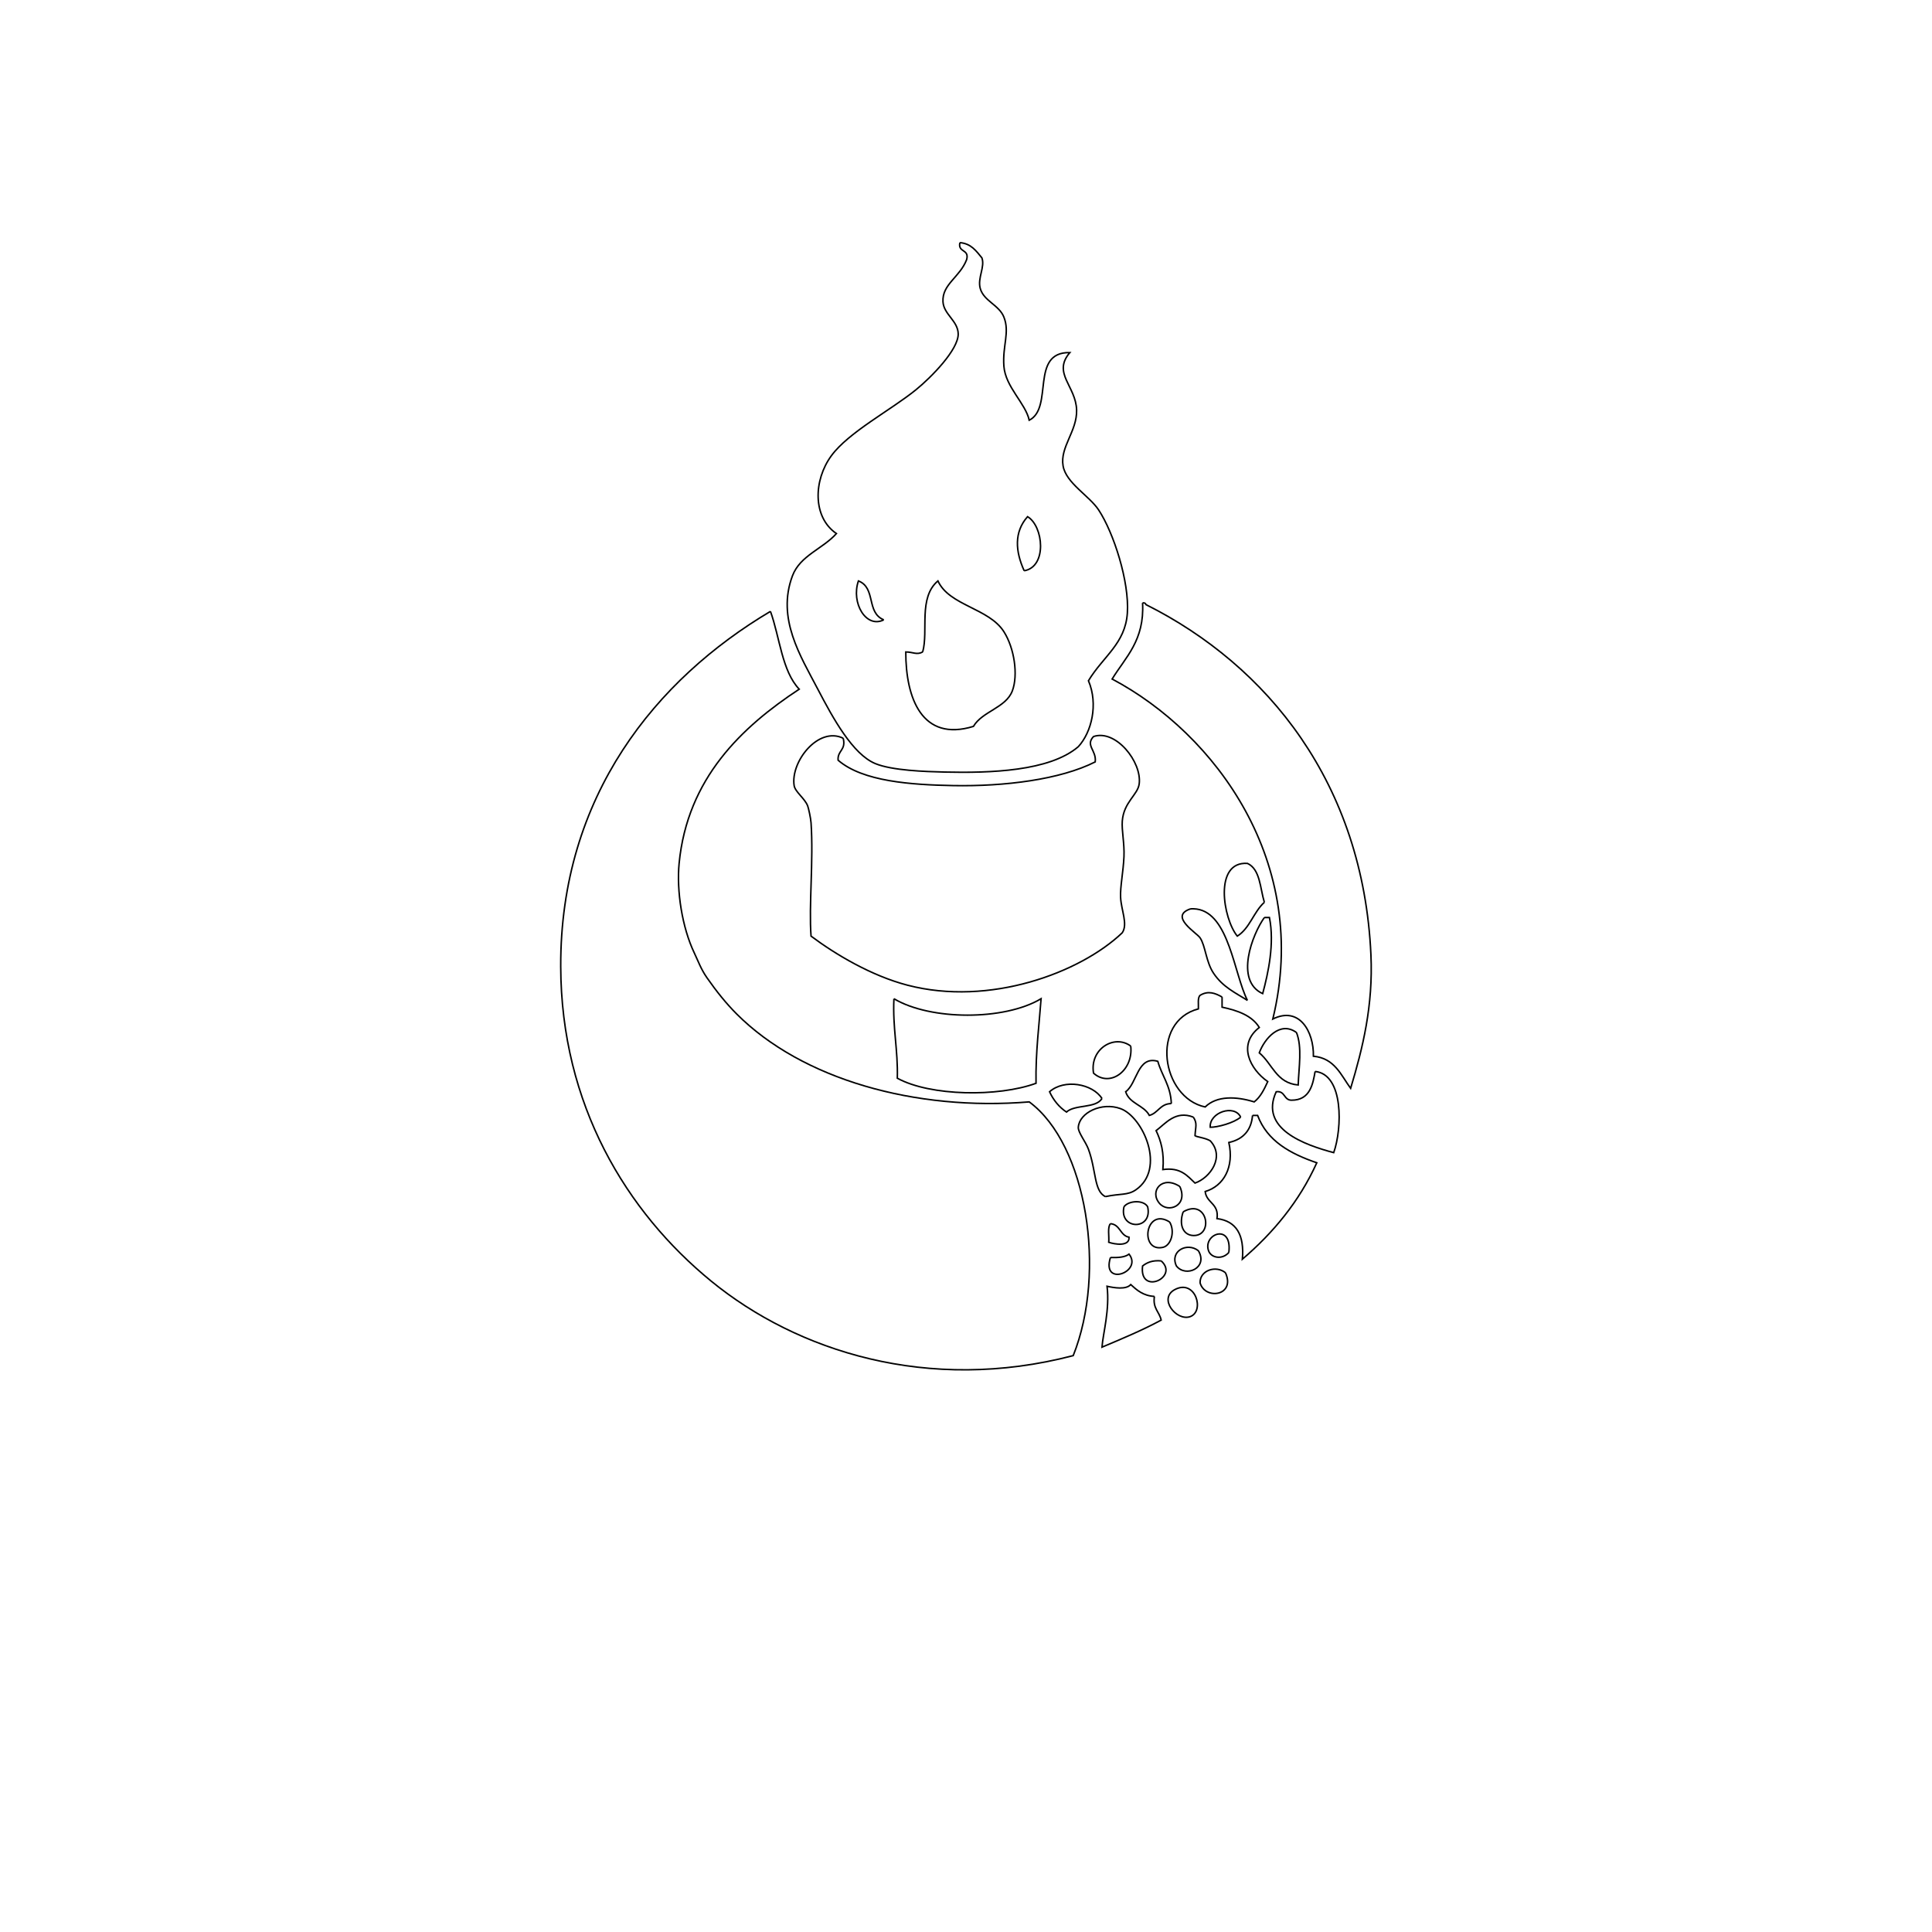
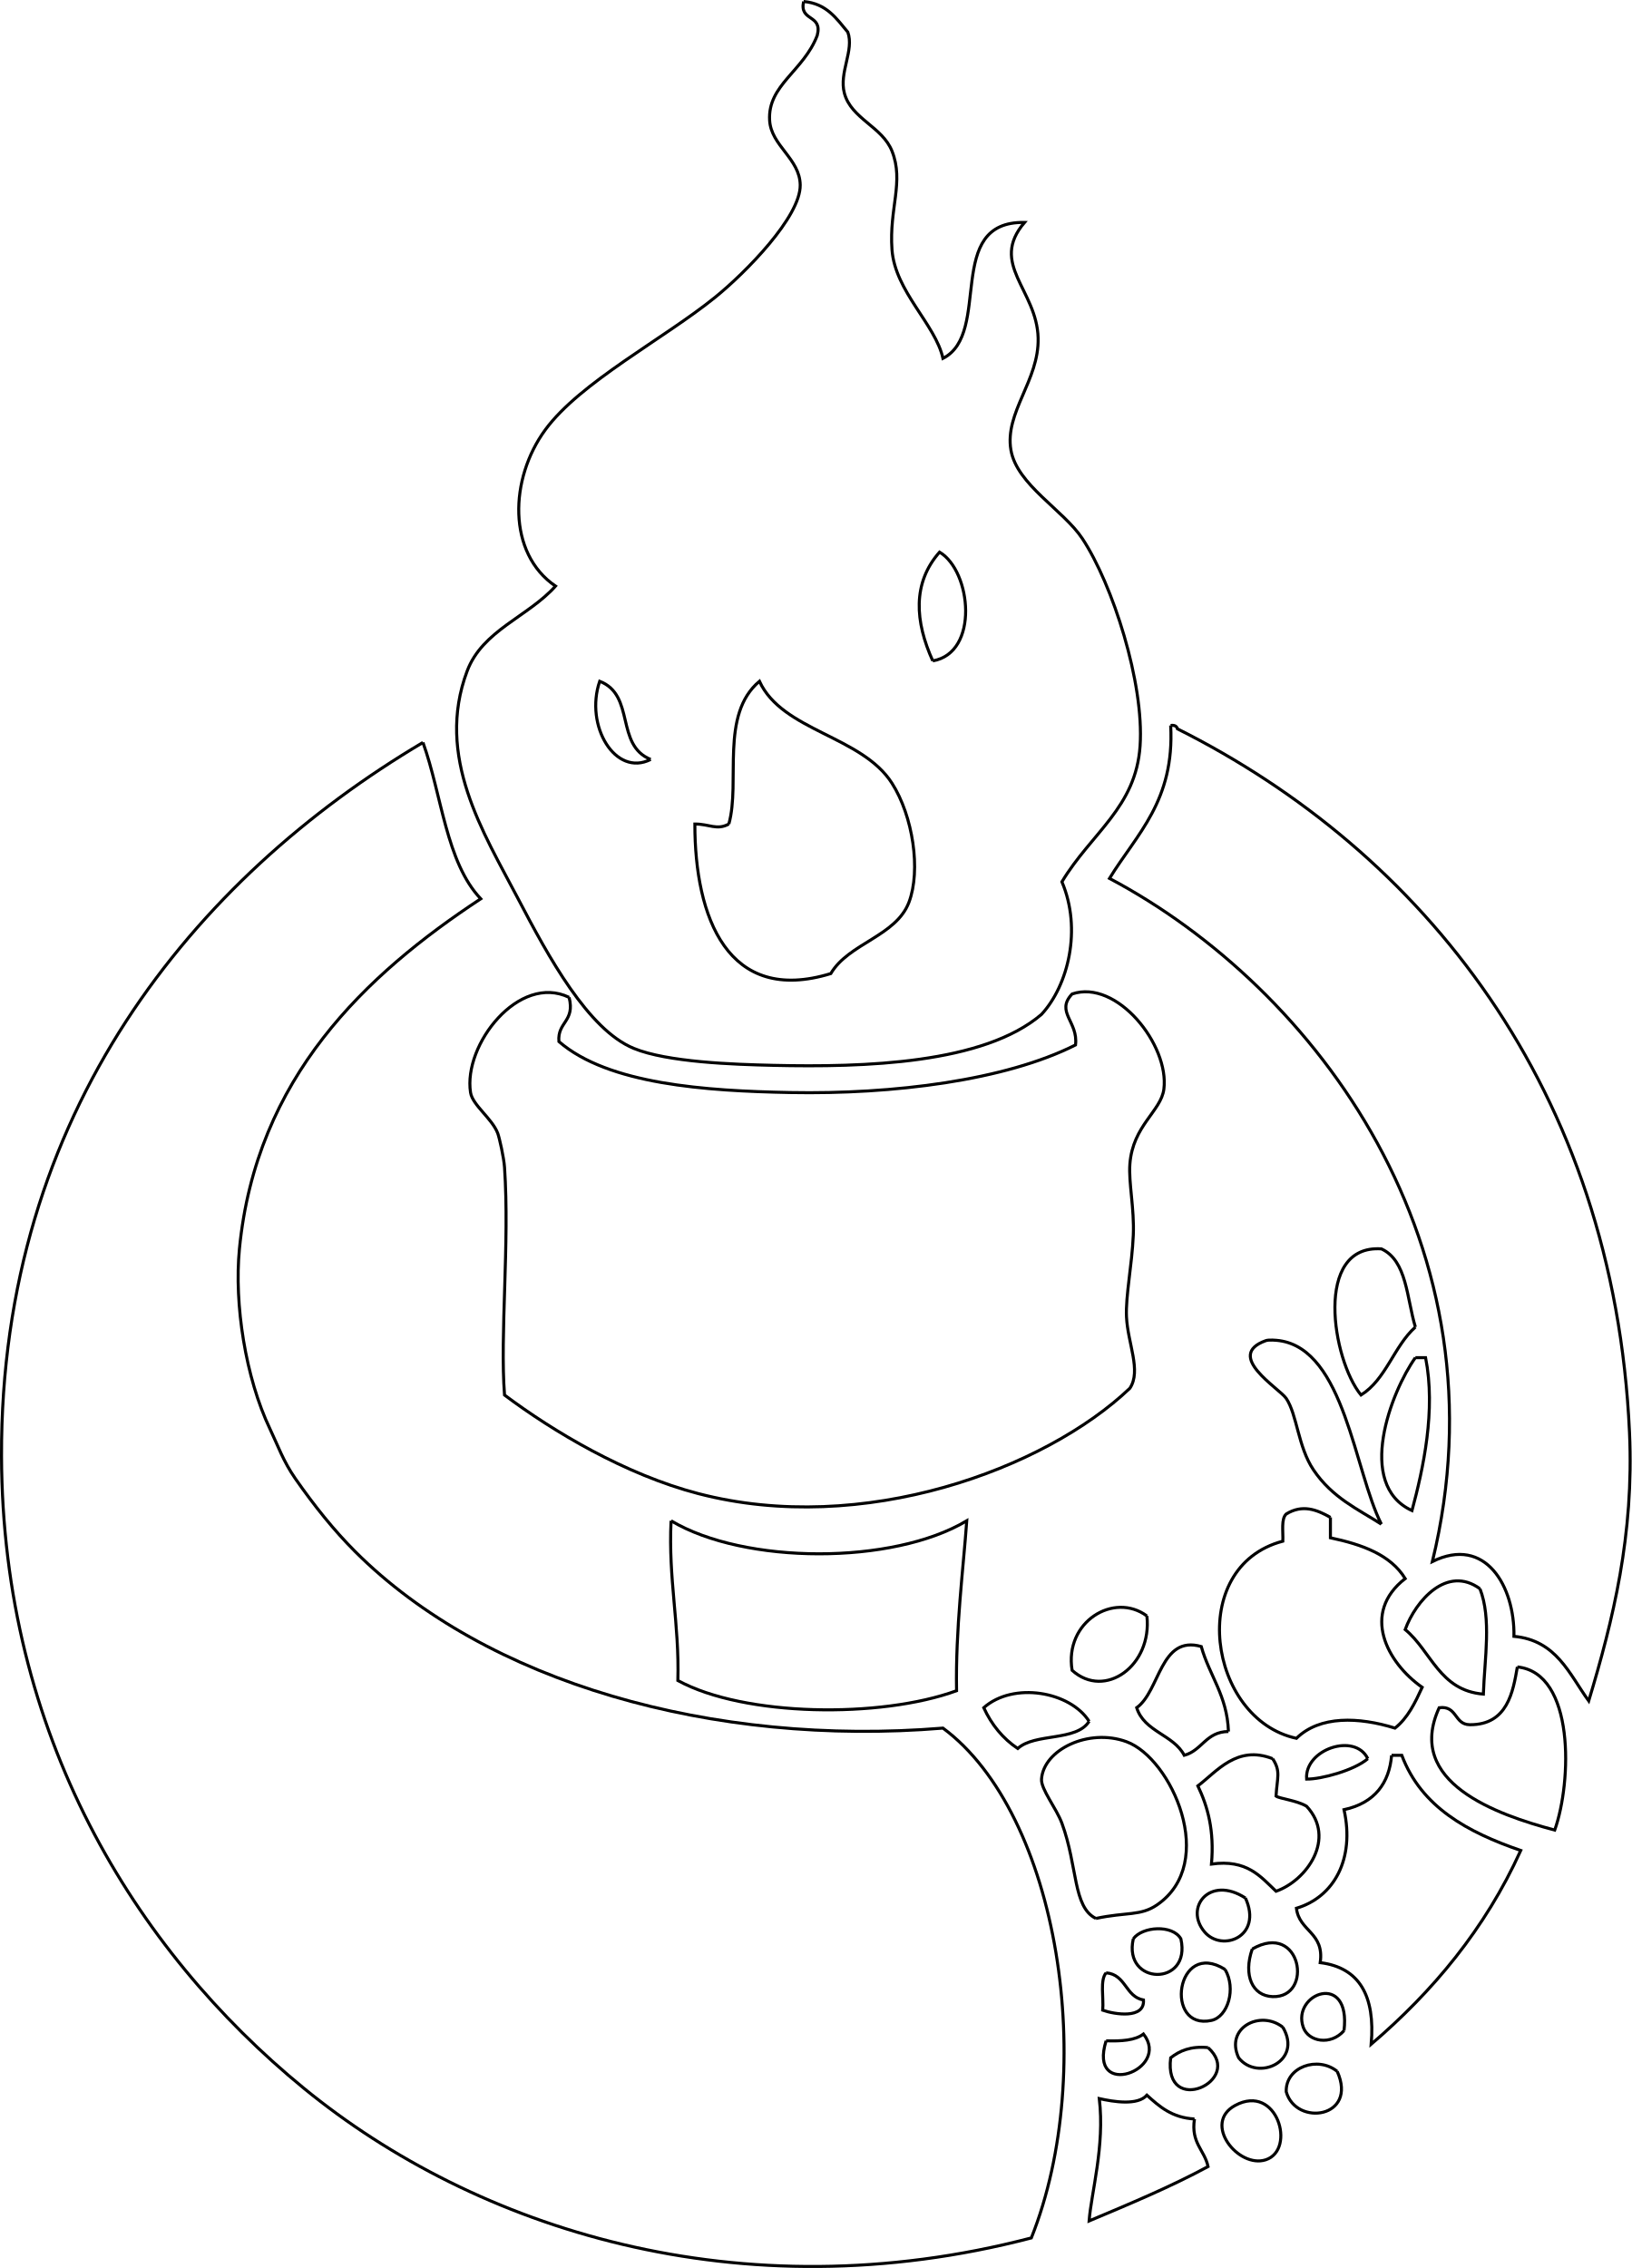
- <svg xmlns="http://www.w3.org/2000/svg" viewBox="0 0 1152 1152" height="1152" width="1152" xml:space="preserve" id="svg2" version="1.1">
+ <svg xmlns="http://www.w3.org/2000/svg" viewBox="0 0 484.201 673.012" height="717.879" width="516.481" xml:space="preserve" id="svg2" version="1.1">
  <defs id="defs6">
    <clipPath id="clipPath18" clipPathUnits="userSpaceOnUse">
      <path id="path16" d="M 0,864 H 864 V 0 H 0 Z" />
    </clipPath>
  </defs>
-   <g transform="matrix(1.333333,0,0,-1.333333,0,1152)" id="g10" style="fill:none;stroke:#000000;stroke-opacity:1;stroke-width:0.675;stroke-miterlimit:4;stroke-dasharray:none">
-     <g id="g12" style="fill:none;stroke:#000000;stroke-opacity:1;stroke-width:0.675;stroke-miterlimit:4;stroke-dasharray:none">
-       <g clip-path="url(#clipPath18)" id="g14" style="fill:none;stroke:#000000;stroke-opacity:1;stroke-width:0.675;stroke-miterlimit:4;stroke-dasharray:none">
-         <g transform="translate(412.6309,572.4385)" id="g20" style="fill:none;stroke:#000000;stroke-opacity:1;stroke-width:0.675;stroke-miterlimit:4;stroke-dasharray:none">
-           <path id="path22" style="fill:none;fill-opacity:1;fill-rule:evenodd;stroke:#000000;stroke-opacity:1;stroke-width:0.675;stroke-miterlimit:4;stroke-dasharray:none" d="m 0,0 c -2.679,-1.464 -4.369,0.019 -7.564,0 -0.021,-20.743 7.304,-40.336 30.256,-33.283 3.994,6.782 14.521,8.275 17.399,15.885 2.693,7.123 0.882,19.161 -3.782,26.475 C 29.561,19.66 11.93,20.648 6.808,31.77 -2.05,24.291 2.639,9.426 0,0 m -17.398,14.372 c -7.96,3.21 -3.366,14.303 -11.347,17.398 -3.385,-9.915 3.483,-21.379 11.347,-17.398 m 62.784,21.937 c 10.379,1.784 8.628,19.985 1.512,24.205 C 40.801,53.612 41.434,45.037 45.386,36.309 M 16.641,183.056 c 5.108,-0.44 7.306,-3.788 9.834,-6.808 1.471,-4.062 -2.004,-8.973 -0.756,-13.616 1.529,-5.69 8.42,-7.404 10.59,-12.859 2.726,-6.854 -0.662,-12.749 0,-21.936 0.67,-9.312 9.67,-16.592 11.346,-24.206 11.024,5.603 0.152,30.575 18.155,30.257 -7.937,-9.258 2.746,-14.954 3.025,-25.719 C 69.08,98.718 61.329,91.621 62.783,83.207 64.113,75.518 74.482,69.871 78.669,63.54 85.412,53.343 92.471,31.356 91.528,17.397 90.602,3.68 80.732,-1.925 74.13,-12.859 78.614,-23.411 75.532,-35.914 69.592,-42.36 56.719,-53.385 30.142,-54.176 9.833,-53.707 c -8.792,0.204 -23.529,0.694 -31.013,3.782 -10.153,4.19 -18.944,20.321 -25.719,33.283 -7.72,14.771 -18.501,31.634 -11.347,50.681 3.414,9.089 13.573,12.078 19.668,18.911 -10.736,7.299 -10.289,23.862 -2.27,34.796 7.754,10.57 26.423,20.267 37.822,29.501 6.786,5.497 18.991,17.899 18.911,24.962 -0.067,5.862 -6.471,8.744 -6.808,14.372 -0.472,7.889 7.56,10.962 10.59,18.911 1.275,4.805 -4.036,3.024 -3.026,7.564" />
-         </g>
-         <g transform="translate(510.9668,594.375)" id="g24" style="fill:none;stroke:#000000;stroke-opacity:1;stroke-width:0.675;stroke-miterlimit:4;stroke-dasharray:none">
-           <path id="path26" style="fill:none;fill-opacity:1;fill-rule:evenodd;stroke:#000000;stroke-opacity:1;stroke-width:0.675;stroke-miterlimit:4;stroke-dasharray:none" d="m 0,0 c 0.879,0.123 1.346,-0.167 1.513,-0.757 54.496,-27.312 97.13,-80.064 100.605,-156.581 1.037,-22.832 -3.661,-41.773 -9.077,-59.758 -4.343,5.994 -7.177,13.499 -16.642,14.372 0.197,11.086 -6.331,22.502 -18.154,16.642 C 75.266,-116.047 32.5,-58.497 -13.616,-34.04 -7.58,-24.191 0.904,-16.79 0,0" />
-         </g>
-         <g transform="translate(344.5518,590.5928)" id="g28" style="fill:none;stroke:#000000;stroke-opacity:1;stroke-width:0.675;stroke-miterlimit:4;stroke-dasharray:none">
-           <path id="path30" style="fill:none;fill-opacity:1;fill-rule:evenodd;stroke:#000000;stroke-opacity:1;stroke-width:0.675;stroke-miterlimit:4;stroke-dasharray:none" d="m 0,0 c 4.204,-11.682 5.125,-26.646 12.859,-34.796 -25.581,-16.852 -50.014,-39.756 -53.706,-77.912 -1.193,-12.32 1.35,-28.68 6.808,-40.091 1.698,-3.552 2.945,-7.179 5.622,-11.019 4.278,-6.136 8.639,-11.557 13.289,-16.213 29.2,-29.24 79.778,-43.539 130.862,-39.334 25.846,-19.152 34.604,-76.036 19.667,-113.465 -64.94,-16.955 -123.653,2.026 -161.876,33.283 -37.903,30.995 -67.124,78.888 -67.322,140.696 C -94.043,-82.375 -50.946,-30.232 0,0" />
-         </g>
-         <g transform="translate(377.0786,533.8604)" id="g32" style="fill:none;stroke:#000000;stroke-opacity:1;stroke-width:0.675;stroke-miterlimit:4;stroke-dasharray:none">
-           <path id="path34" style="fill:none;fill-opacity:1;fill-rule:evenodd;stroke:#000000;stroke-opacity:1;stroke-width:0.675;stroke-miterlimit:4;stroke-dasharray:none" d="m 0,0 c 1.375,-5.409 -2.636,-5.433 -2.27,-9.834 10.973,-9.524 32.673,-10.992 51.438,-11.346 23.027,-0.435 47.887,2.695 63.54,10.59 0.653,5.173 -4.548,7.349 -0.756,11.346 9.959,3.361 21.678,-11.36 20.423,-21.18 -0.627,-4.914 -6.917,-8.103 -7.564,-16.641 -0.316,-4.178 1.018,-9.943 0.757,-15.885 -0.294,-6.671 -1.731,-13.556 -1.514,-18.154 0.282,-5.964 3.349,-11.975 0.757,-15.886 -18.872,-17.989 -59.42,-33.008 -96.067,-23.449 -16.257,4.241 -32.28,13.829 -43.117,21.937 -1.039,13.517 1.148,33.638 0,50.68 -0.145,2.156 -1.138,6.575 -1.512,7.565 -1.257,3.324 -5.612,6.257 -6.052,9.077 C -23.599,-10.527 -11.146,5.392 0,0" />
-         </g>
-         <g transform="translate(565.4297,460.4863)" id="g36" style="fill:none;stroke:#000000;stroke-opacity:1;stroke-width:0.675;stroke-miterlimit:4;stroke-dasharray:none">
-           <path id="path38" style="fill:none;fill-opacity:1;fill-rule:evenodd;stroke:#000000;stroke-opacity:1;stroke-width:0.675;stroke-miterlimit:4;stroke-dasharray:none" d="m 0,0 c -4.795,-4.282 -6.514,-11.641 -12.103,-15.128 -6.41,7.828 -10.59,33.552 4.539,32.526 C -1.858,14.783 -1.939,6.381 0,0" />
-         </g>
-         <g transform="translate(557.8652,416.6133)" id="g40" style="fill:none;stroke:#000000;stroke-opacity:1;stroke-width:0.675;stroke-miterlimit:4;stroke-dasharray:none">
-           <path id="path42" style="fill:none;fill-opacity:1;fill-rule:evenodd;stroke:#000000;stroke-opacity:1;stroke-width:0.675;stroke-miterlimit:4;stroke-dasharray:none" d="m 0,0 c -5.188,3.337 -10.912,5.842 -15.128,12.103 -3.43,5.093 -3.64,12.314 -6.052,15.885 -1.524,2.258 -13.864,9.538 -4.539,12.86 0.665,0.236 2.322,0.099 3.027,0 C -8.184,38.794 -6.008,11.809 0,0" />
-         </g>
-         <g transform="translate(565.4297,453.6787)" id="g44" style="fill:none;stroke:#000000;stroke-opacity:1;stroke-width:0.675;stroke-miterlimit:4;stroke-dasharray:none">
-           <path id="path46" style="fill:none;fill-opacity:1;fill-rule:evenodd;stroke:#000000;stroke-opacity:1;stroke-width:0.675;stroke-miterlimit:4;stroke-dasharray:none" d="M 0,0 H 2.27 C 4.59,-11.698 1.761,-24.67 -0.756,-34.04 -13.394,-28.234 -5.355,-7.47 0,0" />
-         </g>
-         <g transform="translate(546.5195,418.126)" id="g48" style="fill:none;stroke:#000000;stroke-opacity:1;stroke-width:0.675;stroke-miterlimit:4;stroke-dasharray:none">
-           <path id="path50" style="fill:none;fill-opacity:1;fill-rule:evenodd;stroke:#000000;stroke-opacity:1;stroke-width:0.675;stroke-miterlimit:4;stroke-dasharray:none" d="m 0,0 v -4.538 c 7.07,-1.502 13.38,-3.766 16.641,-9.077 -9.879,-7.681 -4.081,-18.704 3.782,-24.206 -1.588,-3.455 -3.227,-6.86 -6.051,-9.077 -8.042,2.492 -16.723,2.839 -21.936,-2.27 -19.66,4.226 -24.616,38.178 -3.027,43.873 0.091,2.179 -0.413,4.952 0.757,6.052 C -6.245,2.946 -3.091,1.761 0,0" />
-         </g>
-         <g transform="translate(399.7715,417.3701)" id="g52" style="fill:none;stroke:#000000;stroke-opacity:1;stroke-width:0.675;stroke-miterlimit:4;stroke-dasharray:none">
-           <path id="path54" style="fill:none;fill-opacity:1;fill-rule:evenodd;stroke:#000000;stroke-opacity:1;stroke-width:0.675;stroke-miterlimit:4;stroke-dasharray:none" d="M 0,0 C 16.324,-9.751 49.352,-9.854 65.81,0 65.063,-10.454 63.293,-24.109 63.54,-37.822 46.645,-43.997 16.278,-43.628 1.513,-35.553 1.861,-22.85 -0.631,-12.986 0,0" />
-         </g>
-         <g transform="translate(579.8018,402.2412)" id="g56" style="fill:none;stroke:#000000;stroke-opacity:1;stroke-width:0.675;stroke-miterlimit:4;stroke-dasharray:none">
-           <path id="path58" style="fill:none;fill-opacity:1;fill-rule:evenodd;stroke:#000000;stroke-opacity:1;stroke-width:0.675;stroke-miterlimit:4;stroke-dasharray:none" d="m 0,0 c 2.591,-6.641 1.036,-15.5 0.757,-23.449 -9.788,0.803 -11.597,9.583 -17.399,14.372 C -14.308,-2.666 -7.326,5.362 0,0" />
-         </g>
-         <g transform="translate(505.6719,396.1895)" id="g60" style="fill:none;stroke:#000000;stroke-opacity:1;stroke-width:0.675;stroke-miterlimit:4;stroke-dasharray:none">
-           <path id="path62" style="fill:none;fill-opacity:1;fill-rule:evenodd;stroke:#000000;stroke-opacity:1;stroke-width:0.675;stroke-miterlimit:4;stroke-dasharray:none" d="M 0,0 C 1.235,-11.014 -9.328,-18.685 -16.642,-12.103 -18.422,-1.279 -7.312,5.429 0,0" />
-         </g>
-         <g transform="translate(523.8262,370.4707)" id="g64" style="fill:none;stroke:#000000;stroke-opacity:1;stroke-width:0.675;stroke-miterlimit:4;stroke-dasharray:none">
-           <path id="path66" style="fill:none;fill-opacity:1;fill-rule:evenodd;stroke:#000000;stroke-opacity:1;stroke-width:0.675;stroke-miterlimit:4;stroke-dasharray:none" d="m 0,0 c -5.007,-0.035 -5.859,-4.227 -9.834,-5.295 -2.432,4.628 -8.903,5.217 -10.59,10.59 5.23,3.755 5.23,16.237 14.372,13.616 C -4.236,12.405 -0.292,8.029 0,0" />
-         </g>
-         <g transform="translate(588.123,384.8438)" id="g68" style="fill:none;stroke:#000000;stroke-opacity:1;stroke-width:0.675;stroke-miterlimit:4;stroke-dasharray:none">
-           <path id="path70" style="fill:none;fill-opacity:1;fill-rule:evenodd;stroke:#000000;stroke-opacity:1;stroke-width:0.675;stroke-miterlimit:4;stroke-dasharray:none" d="m 0,0 c 12.856,-1.324 12.137,-25.536 8.32,-36.31 -12.973,3.467 -33.352,10.611 -25.718,27.232 4.057,0.528 3.315,-3.744 6.808,-3.781 C -2.142,-12.927 -0.95,-5.42 0,0" />
-         </g>
-         <g transform="translate(492.8125,372.7402)" id="g72" style="fill:none;stroke:#000000;stroke-opacity:1;stroke-width:0.675;stroke-miterlimit:4;stroke-dasharray:none">
-           <path id="path74" style="fill:none;fill-opacity:1;fill-rule:evenodd;stroke:#000000;stroke-opacity:1;stroke-width:0.675;stroke-miterlimit:4;stroke-dasharray:none" d="m 0,0 c -2.79,-4.522 -12.07,-2.554 -15.885,-6.052 -3.316,2.232 -5.816,5.28 -7.564,9.077 C -16.853,8.869 -4.225,6.649 0,0" />
-         </g>
-         <g transform="translate(494.3252,328.8672)" id="g76" style="fill:none;stroke:#000000;stroke-opacity:1;stroke-width:0.675;stroke-miterlimit:4;stroke-dasharray:none">
-           <path id="path78" style="fill:none;fill-opacity:1;fill-rule:evenodd;stroke:#000000;stroke-opacity:1;stroke-width:0.675;stroke-miterlimit:4;stroke-dasharray:none" d="m 0,0 c -5.143,2.522 -4.028,11.558 -7.564,21.181 -1.234,3.357 -4.698,7.578 -4.539,9.833 0.46,6.549 10.483,11.413 18.911,8.321 C 16.838,35.654 27.263,12.408 13.616,3.026 9.93,0.492 6.847,1.466 0,0" />
-         </g>
-         <g transform="translate(554.8398,364.4199)" id="g80" style="fill:none;stroke:#000000;stroke-opacity:1;stroke-width:0.675;stroke-miterlimit:4;stroke-dasharray:none">
-           <path id="path82" style="fill:none;fill-opacity:1;fill-rule:evenodd;stroke:#000000;stroke-opacity:1;stroke-width:0.675;stroke-miterlimit:4;stroke-dasharray:none" d="M 0,0 C -3.058,-2.618 -10.38,-4.573 -13.616,-4.539 -14.123,2.073 -2.863,5.917 0,0" />
-         </g>
-         <g transform="translate(533.6602,364.4199)" id="g84" style="fill:none;stroke:#000000;stroke-opacity:1;stroke-width:0.675;stroke-miterlimit:4;stroke-dasharray:none">
-           <path id="path86" style="fill:none;fill-opacity:1;fill-rule:evenodd;stroke:#000000;stroke-opacity:1;stroke-width:0.675;stroke-miterlimit:4;stroke-dasharray:none" d="m 0,0 c 1.863,-2.819 0.99,-4.203 0.756,-8.321 0.773,-0.574 4.664,-0.965 6.807,-2.269 6.642,-7.164 0.038,-16.515 -6.807,-18.911 -3.494,3.313 -6.472,7.144 -14.372,6.052 0.662,7.47 -0.828,12.787 -3.026,17.397 C -12.48,-2.924 -7.981,3.127 0,0" />
-         </g>
-         <g transform="translate(560.1348,365.1758)" id="g88" style="fill:none;stroke:#000000;stroke-opacity:1;stroke-width:0.675;stroke-miterlimit:4;stroke-dasharray:none">
-           <path id="path90" style="fill:none;fill-opacity:1;fill-rule:evenodd;stroke:#000000;stroke-opacity:1;stroke-width:0.675;stroke-miterlimit:4;stroke-dasharray:none" d="m 0,0 h 2.27 c 4.347,-11.537 14.659,-17.11 26.474,-21.18 -7.949,-17.517 -19.56,-31.372 -33.283,-43.117 0.932,10.765 -2.614,17.053 -11.346,18.155 0.974,6.773 -4.69,6.909 -5.295,12.103 8.364,2.479 13.03,10.968 10.59,21.936 C -3.677,-10.601 -0.507,-6.087 0,0" />
-         </g>
-         <g transform="translate(527.6084,333.4063)" id="g92" style="fill:none;stroke:#000000;stroke-opacity:1;stroke-width:0.675;stroke-miterlimit:4;stroke-dasharray:none">
-           <path id="path94" style="fill:none;fill-opacity:1;fill-rule:evenodd;stroke:#000000;stroke-opacity:1;stroke-width:0.675;stroke-miterlimit:4;stroke-dasharray:none" d="M 0,0 C 3.911,-8.6 -5.19,-12.108 -9.077,-7.564 -13.708,-2.151 -7.972,5.183 0,0" />
-         </g>
-         <g transform="translate(502.6465,324.3291)" id="g96" style="fill:none;stroke:#000000;stroke-opacity:1;stroke-width:0.675;stroke-miterlimit:4;stroke-dasharray:none">
-           <path id="path98" style="fill:none;fill-opacity:1;fill-rule:evenodd;stroke:#000000;stroke-opacity:1;stroke-width:0.675;stroke-miterlimit:4;stroke-dasharray:none" d="M 0,0 C 1.994,2.771 8.754,3.216 10.59,0 13.005,-10.702 -2.351,-10.42 0,0" />
-         </g>
-         <g transform="translate(529.1211,322.0596)" id="g100" style="fill:none;stroke:#000000;stroke-opacity:1;stroke-width:0.675;stroke-miterlimit:4;stroke-dasharray:none">
-           <path id="path102" style="fill:none;fill-opacity:1;fill-rule:evenodd;stroke:#000000;stroke-opacity:1;stroke-width:0.675;stroke-miterlimit:4;stroke-dasharray:none" d="M 0,0 C 10.914,6.313 13.769,-10.896 4.539,-10.59 0.025,-10.44 -2.045,-5.833 0,0" />
-         </g>
-         <g transform="translate(523.0693,317.5205)" id="g104" style="fill:none;stroke:#000000;stroke-opacity:1;stroke-width:0.675;stroke-miterlimit:4;stroke-dasharray:none">
-           <path id="path106" style="fill:none;fill-opacity:1;fill-rule:evenodd;stroke:#000000;stroke-opacity:1;stroke-width:0.675;stroke-miterlimit:4;stroke-dasharray:none" d="M 0,0 C 2.526,-4.278 0.627,-10.545 -3.025,-11.346 -13.617,-13.669 -10.97,6.899 0,0" />
-         </g>
-         <g transform="translate(496.5947,316.7646)" id="g108" style="fill:none;stroke:#000000;stroke-opacity:1;stroke-width:0.675;stroke-miterlimit:4;stroke-dasharray:none">
-           <path id="path110" style="fill:none;fill-opacity:1;fill-rule:evenodd;stroke:#000000;stroke-opacity:1;stroke-width:0.675;stroke-miterlimit:4;stroke-dasharray:none" d="M 0,0 C 4.427,-0.364 4.27,-5.313 8.32,-6.052 8.62,-10.312 1.919,-9.265 -0.757,-8.321 -0.511,-5.541 -1.402,-1.624 0,0" />
-         </g>
-         <g transform="translate(549.5449,303.9053)" id="g112" style="fill:none;stroke:#000000;stroke-opacity:1;stroke-width:0.675;stroke-miterlimit:4;stroke-dasharray:none">
-           <path id="path114" style="fill:none;fill-opacity:1;fill-rule:evenodd;stroke:#000000;stroke-opacity:1;stroke-width:0.675;stroke-miterlimit:4;stroke-dasharray:none" d="M 0,0 C -2.941,-3.396 -7.948,-2.492 -9.077,0.756 -11.7,8.302 1.587,13.286 0,0" />
-         </g>
-         <g transform="translate(535.9287,304.6611)" id="g116" style="fill:none;stroke:#000000;stroke-opacity:1;stroke-width:0.675;stroke-miterlimit:4;stroke-dasharray:none">
-           <path id="path118" style="fill:none;fill-opacity:1;fill-rule:evenodd;stroke:#000000;stroke-opacity:1;stroke-width:0.675;stroke-miterlimit:4;stroke-dasharray:none" d="M 0,0 C 4.513,-7.662 -5.66,-12.141 -9.833,-6.808 -12.943,-0.147 -5.009,3.941 0,0" />
-         </g>
-         <g transform="translate(496.5947,301.6357)" id="g120" style="fill:none;stroke:#000000;stroke-opacity:1;stroke-width:0.675;stroke-miterlimit:4;stroke-dasharray:none">
-           <path id="path122" style="fill:none;fill-opacity:1;fill-rule:evenodd;stroke:#000000;stroke-opacity:1;stroke-width:0.675;stroke-miterlimit:4;stroke-dasharray:none" d="M 0,0 C 3.389,-0.111 6.474,0.082 8.32,1.513 14.597,-6.495 -4.165,-13.295 0,0" />
-         </g>
-         <g transform="translate(519.2871,300.123)" id="g124" style="fill:none;stroke:#000000;stroke-opacity:1;stroke-width:0.675;stroke-miterlimit:4;stroke-dasharray:none">
-           <path id="path126" style="fill:none;fill-opacity:1;fill-rule:evenodd;stroke:#000000;stroke-opacity:1;stroke-width:0.675;stroke-miterlimit:4;stroke-dasharray:none" d="M 0,0 C 8.238,-7.418 -9.976,-15.609 -8.32,-2.27 -6.339,-0.721 -3.896,0.367 0,0" />
-         </g>
-         <g transform="translate(548.0322,294.8281)" id="g128" style="fill:none;stroke:#000000;stroke-opacity:1;stroke-width:0.675;stroke-miterlimit:4;stroke-dasharray:none">
-           <path id="path130" style="fill:none;fill-opacity:1;fill-rule:evenodd;stroke:#000000;stroke-opacity:1;stroke-width:0.675;stroke-miterlimit:4;stroke-dasharray:none" d="M 0,0 C 4.644,-10.368 -9.136,-12.327 -11.347,-4.539 -11.543,1.021 -4.296,3.496 0,0" />
-         </g>
-         <g transform="translate(516.2617,284.2383)" id="g132" style="fill:none;stroke:#000000;stroke-opacity:1;stroke-width:0.675;stroke-miterlimit:4;stroke-dasharray:none">
-           <path id="path134" style="fill:none;fill-opacity:1;fill-rule:evenodd;stroke:#000000;stroke-opacity:1;stroke-width:0.675;stroke-miterlimit:4;stroke-dasharray:none" d="m 0,0 c -0.826,-5.364 2.223,-6.855 3.025,-10.591 -8.347,-4.511 -17.423,-8.294 -26.474,-12.102 0.482,6.331 3.521,16.645 2.269,27.231 3.158,-0.711 8.529,-1.6 10.59,0.757 C -7.811,2.778 -5.017,0.277 0,0" />
-         </g>
-         <g transform="translate(525.3389,287.2637)" id="g136" style="fill:none;stroke:#000000;stroke-opacity:1;stroke-width:0.675;stroke-miterlimit:4;stroke-dasharray:none">
-           <path id="path138" style="fill:none;fill-opacity:1;fill-rule:evenodd;stroke:#000000;stroke-opacity:1;stroke-width:0.675;stroke-miterlimit:4;stroke-dasharray:none" d="M 0,0 C 9.337,5.012 13.616,-9.852 6.808,-12.103 0.702,-14.122 -7.408,-3.977 0,0" />
-         </g>
+   <g id="layer1" transform="matrix(1.333333,0,0,-1.333333,-333.8883,1007.774)" style="display:inline">
+     <path transform="translate(0,3.4332275e-5)" id="path943" d="m 412.631,572.438 c -2.679,-1.464 -4.369,0.019 -7.564,0 -0.021,-20.743 7.304,-40.336 30.256,-33.283 3.994,6.782 14.521,8.275 17.399,15.885 2.693,7.123 0.882,19.161 -3.782,26.475 -6.748,10.583 -24.379,11.571 -29.501,22.693 -8.858,-7.479 -4.169,-22.344 -6.808,-31.77" style="display:inline;fill:none;fill-opacity:1;fill-rule:evenodd;stroke:#000000;stroke-width:0.675;stroke-miterlimit:4;stroke-dasharray:none;stroke-opacity:1" />
+     <path transform="translate(0,3.4332275e-5)" id="path941" d="m 395.233,586.811 c -7.96,3.21 -3.366,14.303 -11.347,17.398 -3.385,-9.915 3.483,-21.379 11.347,-17.398" style="display:inline;fill:none;fill-opacity:1;fill-rule:evenodd;stroke:#000000;stroke-width:0.675;stroke-miterlimit:4;stroke-dasharray:none;stroke-opacity:1" />
+     <path transform="translate(0,3.4332275e-5)" id="path939" d="m 458.017,608.747 c 10.379,1.784 8.628,19.985 1.512,24.205 -6.097,-6.902 -5.464,-15.477 -1.512,-24.205" style="display:inline;fill:none;fill-opacity:1;fill-rule:evenodd;stroke:#000000;stroke-width:0.675;stroke-miterlimit:4;stroke-dasharray:none;stroke-opacity:1" />
+   </g>
+   <g id="layer2" style="display:inline" transform="translate(-333.8883,-144.2257)">
+     <g style="fill:none;stroke:#000000;stroke-width:0.675;stroke-miterlimit:4;stroke-dasharray:none;stroke-opacity:1" id="g12" transform="matrix(1.333333,0,0,-1.333333,0,1152)">
+       <path id="path22" d="m 429.272,755.495 c 5.108,-0.44 7.306,-3.788 9.834,-6.808 1.471,-4.062 -2.004,-8.973 -0.756,-13.616 1.529,-5.69 8.42,-7.404 10.59,-12.859 2.726,-6.854 -0.662,-12.749 0,-21.936 0.67,-9.312 9.67,-16.592 11.346,-24.206 11.024,5.603 0.152,30.575 18.155,30.257 -7.937,-9.258 2.746,-14.954 3.025,-25.719 0.245,-9.451 -7.506,-16.548 -6.052,-24.962 1.33,-7.689 11.699,-13.336 15.886,-19.667 6.743,-10.197 13.802,-32.184 12.859,-46.143 -0.926,-13.717 -10.796,-19.322 -17.398,-30.256 4.484,-10.552 1.402,-23.055 -4.538,-29.501 -12.873,-11.025 -39.45,-11.816 -59.759,-11.347 -8.792,0.204 -23.529,0.694 -31.013,3.782 -10.153,4.19 -18.944,20.321 -25.719,33.283 -7.72,14.771 -18.501,31.634 -11.347,50.681 3.414,9.089 13.573,12.078 19.668,18.911 -10.736,7.299 -10.289,23.862 -2.27,34.796 7.754,10.57 26.423,20.267 37.822,29.501 6.786,5.497 18.991,17.899 18.911,24.962 -0.067,5.862 -6.471,8.744 -6.808,14.372 -0.472,7.889 7.56,10.962 10.59,18.911 1.275,4.805 -4.036,3.024 -3.026,7.564" style="fill:none;fill-opacity:1;fill-rule:evenodd;stroke:#000000;stroke-width:0.675;stroke-miterlimit:4;stroke-dasharray:none;stroke-opacity:1" />
+       <g transform="translate(510.9668,594.375)" id="g24" style="fill:none;stroke:#000000;stroke-width:0.675;stroke-miterlimit:4;stroke-dasharray:none;stroke-opacity:1">
+         <path id="path26" style="fill:none;fill-opacity:1;fill-rule:evenodd;stroke:#000000;stroke-width:0.675;stroke-miterlimit:4;stroke-dasharray:none;stroke-opacity:1" d="m 0,0 c 0.879,0.123 1.346,-0.167 1.513,-0.757 54.496,-27.312 97.13,-80.064 100.605,-156.581 1.037,-22.832 -3.661,-41.773 -9.077,-59.758 -4.343,5.994 -7.177,13.499 -16.642,14.372 0.197,11.086 -6.331,22.502 -18.154,16.642 C 75.266,-116.047 32.5,-58.497 -13.616,-34.04 -7.58,-24.191 0.904,-16.79 0,0" />
+       </g>
+       <g transform="translate(344.5518,590.5928)" id="g28" style="fill:none;stroke:#000000;stroke-width:0.675;stroke-miterlimit:4;stroke-dasharray:none;stroke-opacity:1">
+         <path id="path30" style="fill:none;fill-opacity:1;fill-rule:evenodd;stroke:#000000;stroke-width:0.675;stroke-miterlimit:4;stroke-dasharray:none;stroke-opacity:1" d="m 0,0 c 4.204,-11.682 5.125,-26.646 12.859,-34.796 -25.581,-16.852 -50.014,-39.756 -53.706,-77.912 -1.193,-12.32 1.35,-28.68 6.808,-40.091 1.698,-3.552 2.945,-7.179 5.622,-11.019 4.278,-6.136 8.639,-11.557 13.289,-16.213 29.2,-29.24 79.778,-43.539 130.862,-39.334 25.846,-19.152 34.604,-76.036 19.667,-113.465 -64.94,-16.955 -123.653,2.026 -161.876,33.283 -37.903,30.995 -67.124,78.888 -67.322,140.696 C -94.043,-82.375 -50.946,-30.232 0,0" />
+       </g>
+       <g transform="translate(377.0786,533.8604)" id="g32" style="fill:none;stroke:#000000;stroke-width:0.675;stroke-miterlimit:4;stroke-dasharray:none;stroke-opacity:1">
+         <path id="path34" style="fill:none;fill-opacity:1;fill-rule:evenodd;stroke:#000000;stroke-width:0.675;stroke-miterlimit:4;stroke-dasharray:none;stroke-opacity:1" d="m 0,0 c 1.375,-5.409 -2.636,-5.433 -2.27,-9.834 10.973,-9.524 32.673,-10.992 51.438,-11.346 23.027,-0.435 47.887,2.695 63.54,10.59 0.653,5.173 -4.548,7.349 -0.756,11.346 9.959,3.361 21.678,-11.36 20.423,-21.18 -0.627,-4.914 -6.917,-8.103 -7.564,-16.641 -0.316,-4.178 1.018,-9.943 0.757,-15.885 -0.294,-6.671 -1.731,-13.556 -1.514,-18.154 0.282,-5.964 3.349,-11.975 0.757,-15.886 -18.872,-17.989 -59.42,-33.008 -96.067,-23.449 -16.257,4.241 -32.28,13.829 -43.117,21.937 -1.039,13.517 1.148,33.638 0,50.68 -0.145,2.156 -1.138,6.575 -1.512,7.565 -1.257,3.324 -5.612,6.257 -6.052,9.077 C -23.599,-10.527 -11.146,5.392 0,0" />
+       </g>
+       <g transform="translate(565.4297,460.4863)" id="g36" style="fill:none;stroke:#000000;stroke-width:0.675;stroke-miterlimit:4;stroke-dasharray:none;stroke-opacity:1">
+         <path id="path38" style="fill:none;fill-opacity:1;fill-rule:evenodd;stroke:#000000;stroke-width:0.675;stroke-miterlimit:4;stroke-dasharray:none;stroke-opacity:1" d="m 0,0 c -4.795,-4.282 -6.514,-11.641 -12.103,-15.128 -6.41,7.828 -10.59,33.552 4.539,32.526 C -1.858,14.783 -1.939,6.381 0,0" />
+       </g>
+       <g transform="translate(557.8652,416.6133)" id="g40" style="fill:none;stroke:#000000;stroke-width:0.675;stroke-miterlimit:4;stroke-dasharray:none;stroke-opacity:1">
+         <path id="path42" style="fill:none;fill-opacity:1;fill-rule:evenodd;stroke:#000000;stroke-width:0.675;stroke-miterlimit:4;stroke-dasharray:none;stroke-opacity:1" d="m 0,0 c -5.188,3.337 -10.912,5.842 -15.128,12.103 -3.43,5.093 -3.64,12.314 -6.052,15.885 -1.524,2.258 -13.864,9.538 -4.539,12.86 0.665,0.236 2.322,0.099 3.027,0 C -8.184,38.794 -6.008,11.809 0,0" />
+       </g>
+       <g transform="translate(565.4297,453.6787)" id="g44" style="fill:none;stroke:#000000;stroke-width:0.675;stroke-miterlimit:4;stroke-dasharray:none;stroke-opacity:1">
+         <path id="path46" style="fill:none;fill-opacity:1;fill-rule:evenodd;stroke:#000000;stroke-width:0.675;stroke-miterlimit:4;stroke-dasharray:none;stroke-opacity:1" d="M 0,0 H 2.27 C 4.59,-11.698 1.761,-24.67 -0.756,-34.04 -13.394,-28.234 -5.355,-7.47 0,0" />
+       </g>
+       <g transform="translate(546.5195,418.126)" id="g48" style="fill:none;stroke:#000000;stroke-width:0.675;stroke-miterlimit:4;stroke-dasharray:none;stroke-opacity:1">
+         <path id="path50" style="fill:none;fill-opacity:1;fill-rule:evenodd;stroke:#000000;stroke-width:0.675;stroke-miterlimit:4;stroke-dasharray:none;stroke-opacity:1" d="m 0,0 v -4.538 c 7.07,-1.502 13.38,-3.766 16.641,-9.077 -9.879,-7.681 -4.081,-18.704 3.782,-24.206 -1.588,-3.455 -3.227,-6.86 -6.051,-9.077 -8.042,2.492 -16.723,2.839 -21.936,-2.27 -19.66,4.226 -24.616,38.178 -3.027,43.873 0.091,2.179 -0.413,4.952 0.757,6.052 C -6.245,2.946 -3.091,1.761 0,0" />
+       </g>
+       <g transform="translate(399.7715,417.3701)" id="g52" style="fill:none;stroke:#000000;stroke-width:0.675;stroke-miterlimit:4;stroke-dasharray:none;stroke-opacity:1">
+         <path id="path54" style="fill:none;fill-opacity:1;fill-rule:evenodd;stroke:#000000;stroke-width:0.675;stroke-miterlimit:4;stroke-dasharray:none;stroke-opacity:1" d="M 0,0 C 16.324,-9.751 49.352,-9.854 65.81,0 65.063,-10.454 63.293,-24.109 63.54,-37.822 46.645,-43.997 16.278,-43.628 1.513,-35.553 1.861,-22.85 -0.631,-12.986 0,0" />
+       </g>
+       <g transform="translate(579.8018,402.2412)" id="g56" style="fill:none;stroke:#000000;stroke-width:0.675;stroke-miterlimit:4;stroke-dasharray:none;stroke-opacity:1">
+         <path id="path58" style="fill:none;fill-opacity:1;fill-rule:evenodd;stroke:#000000;stroke-width:0.675;stroke-miterlimit:4;stroke-dasharray:none;stroke-opacity:1" d="m 0,0 c 2.591,-6.641 1.036,-15.5 0.757,-23.449 -9.788,0.803 -11.597,9.583 -17.399,14.372 C -14.308,-2.666 -7.326,5.362 0,0" />
+       </g>
+       <g transform="translate(505.6719,396.1895)" id="g60" style="fill:none;stroke:#000000;stroke-width:0.675;stroke-miterlimit:4;stroke-dasharray:none;stroke-opacity:1">
+         <path id="path62" style="fill:none;fill-opacity:1;fill-rule:evenodd;stroke:#000000;stroke-width:0.675;stroke-miterlimit:4;stroke-dasharray:none;stroke-opacity:1" d="M 0,0 C 1.235,-11.014 -9.328,-18.685 -16.642,-12.103 -18.422,-1.279 -7.312,5.429 0,0" />
+       </g>
+       <g transform="translate(523.8262,370.4707)" id="g64" style="fill:none;stroke:#000000;stroke-width:0.675;stroke-miterlimit:4;stroke-dasharray:none;stroke-opacity:1">
+         <path id="path66" style="fill:none;fill-opacity:1;fill-rule:evenodd;stroke:#000000;stroke-width:0.675;stroke-miterlimit:4;stroke-dasharray:none;stroke-opacity:1" d="m 0,0 c -5.007,-0.035 -5.859,-4.227 -9.834,-5.295 -2.432,4.628 -8.903,5.217 -10.59,10.59 5.23,3.755 5.23,16.237 14.372,13.616 C -4.236,12.405 -0.292,8.029 0,0" />
+       </g>
+       <g transform="translate(588.123,384.8438)" id="g68" style="fill:none;stroke:#000000;stroke-width:0.675;stroke-miterlimit:4;stroke-dasharray:none;stroke-opacity:1">
+         <path id="path70" style="fill:none;fill-opacity:1;fill-rule:evenodd;stroke:#000000;stroke-width:0.675;stroke-miterlimit:4;stroke-dasharray:none;stroke-opacity:1" d="m 0,0 c 12.856,-1.324 12.137,-25.536 8.32,-36.31 -12.973,3.467 -33.352,10.611 -25.718,27.232 4.057,0.528 3.315,-3.744 6.808,-3.781 C -2.142,-12.927 -0.95,-5.42 0,0" />
+       </g>
+       <g transform="translate(492.8125,372.7402)" id="g72" style="fill:none;stroke:#000000;stroke-width:0.675;stroke-miterlimit:4;stroke-dasharray:none;stroke-opacity:1">
+         <path id="path74" style="fill:none;fill-opacity:1;fill-rule:evenodd;stroke:#000000;stroke-width:0.675;stroke-miterlimit:4;stroke-dasharray:none;stroke-opacity:1" d="m 0,0 c -2.79,-4.522 -12.07,-2.554 -15.885,-6.052 -3.316,2.232 -5.816,5.28 -7.564,9.077 C -16.853,8.869 -4.225,6.649 0,0" />
+       </g>
+       <g transform="translate(494.3252,328.8672)" id="g76" style="fill:none;stroke:#000000;stroke-width:0.675;stroke-miterlimit:4;stroke-dasharray:none;stroke-opacity:1">
+         <path id="path78" style="fill:none;fill-opacity:1;fill-rule:evenodd;stroke:#000000;stroke-width:0.675;stroke-miterlimit:4;stroke-dasharray:none;stroke-opacity:1" d="m 0,0 c -5.143,2.522 -4.028,11.558 -7.564,21.181 -1.234,3.357 -4.698,7.578 -4.539,9.833 0.46,6.549 10.483,11.413 18.911,8.321 C 16.838,35.654 27.263,12.408 13.616,3.026 9.93,0.492 6.847,1.466 0,0" />
+       </g>
+       <g transform="translate(554.8398,364.4199)" id="g80" style="fill:none;stroke:#000000;stroke-width:0.675;stroke-miterlimit:4;stroke-dasharray:none;stroke-opacity:1">
+         <path id="path82" style="fill:none;fill-opacity:1;fill-rule:evenodd;stroke:#000000;stroke-width:0.675;stroke-miterlimit:4;stroke-dasharray:none;stroke-opacity:1" d="M 0,0 C -3.058,-2.618 -10.38,-4.573 -13.616,-4.539 -14.123,2.073 -2.863,5.917 0,0" />
+       </g>
+       <g transform="translate(533.6602,364.4199)" id="g84" style="fill:none;stroke:#000000;stroke-width:0.675;stroke-miterlimit:4;stroke-dasharray:none;stroke-opacity:1">
+         <path id="path86" style="fill:none;fill-opacity:1;fill-rule:evenodd;stroke:#000000;stroke-width:0.675;stroke-miterlimit:4;stroke-dasharray:none;stroke-opacity:1" d="m 0,0 c 1.863,-2.819 0.99,-4.203 0.756,-8.321 0.773,-0.574 4.664,-0.965 6.807,-2.269 6.642,-7.164 0.038,-16.515 -6.807,-18.911 -3.494,3.313 -6.472,7.144 -14.372,6.052 0.662,7.47 -0.828,12.787 -3.026,17.397 C -12.48,-2.924 -7.981,3.127 0,0" />
+       </g>
+       <g transform="translate(560.1348,365.1758)" id="g88" style="fill:none;stroke:#000000;stroke-width:0.675;stroke-miterlimit:4;stroke-dasharray:none;stroke-opacity:1">
+         <path id="path90" style="fill:none;fill-opacity:1;fill-rule:evenodd;stroke:#000000;stroke-width:0.675;stroke-miterlimit:4;stroke-dasharray:none;stroke-opacity:1" d="m 0,0 h 2.27 c 4.347,-11.537 14.659,-17.11 26.474,-21.18 -7.949,-17.517 -19.56,-31.372 -33.283,-43.117 0.932,10.765 -2.614,17.053 -11.346,18.155 0.974,6.773 -4.69,6.909 -5.295,12.103 8.364,2.479 13.03,10.968 10.59,21.936 C -3.677,-10.601 -0.507,-6.087 0,0" />
+       </g>
+       <g transform="translate(527.6084,333.4063)" id="g92" style="fill:none;stroke:#000000;stroke-width:0.675;stroke-miterlimit:4;stroke-dasharray:none;stroke-opacity:1">
+         <path id="path94" style="fill:none;fill-opacity:1;fill-rule:evenodd;stroke:#000000;stroke-width:0.675;stroke-miterlimit:4;stroke-dasharray:none;stroke-opacity:1" d="M 0,0 C 3.911,-8.6 -5.19,-12.108 -9.077,-7.564 -13.708,-2.151 -7.972,5.183 0,0" />
+       </g>
+       <g transform="translate(502.6465,324.3291)" id="g96" style="fill:none;stroke:#000000;stroke-width:0.675;stroke-miterlimit:4;stroke-dasharray:none;stroke-opacity:1">
+         <path id="path98" style="fill:none;fill-opacity:1;fill-rule:evenodd;stroke:#000000;stroke-width:0.675;stroke-miterlimit:4;stroke-dasharray:none;stroke-opacity:1" d="M 0,0 C 1.994,2.771 8.754,3.216 10.59,0 13.005,-10.702 -2.351,-10.42 0,0" />
+       </g>
+       <g transform="translate(529.1211,322.0596)" id="g100" style="fill:none;stroke:#000000;stroke-width:0.675;stroke-miterlimit:4;stroke-dasharray:none;stroke-opacity:1">
+         <path id="path102" style="fill:none;fill-opacity:1;fill-rule:evenodd;stroke:#000000;stroke-width:0.675;stroke-miterlimit:4;stroke-dasharray:none;stroke-opacity:1" d="M 0,0 C 10.914,6.313 13.769,-10.896 4.539,-10.59 0.025,-10.44 -2.045,-5.833 0,0" />
+       </g>
+       <g transform="translate(523.0693,317.5205)" id="g104" style="fill:none;stroke:#000000;stroke-width:0.675;stroke-miterlimit:4;stroke-dasharray:none;stroke-opacity:1">
+         <path id="path106" style="fill:none;fill-opacity:1;fill-rule:evenodd;stroke:#000000;stroke-width:0.675;stroke-miterlimit:4;stroke-dasharray:none;stroke-opacity:1" d="M 0,0 C 2.526,-4.278 0.627,-10.545 -3.025,-11.346 -13.617,-13.669 -10.97,6.899 0,0" />
+       </g>
+       <g transform="translate(496.5947,316.7646)" id="g108" style="fill:none;stroke:#000000;stroke-width:0.675;stroke-miterlimit:4;stroke-dasharray:none;stroke-opacity:1">
+         <path id="path110" style="fill:none;fill-opacity:1;fill-rule:evenodd;stroke:#000000;stroke-width:0.675;stroke-miterlimit:4;stroke-dasharray:none;stroke-opacity:1" d="M 0,0 C 4.427,-0.364 4.27,-5.313 8.32,-6.052 8.62,-10.312 1.919,-9.265 -0.757,-8.321 -0.511,-5.541 -1.402,-1.624 0,0" />
+       </g>
+       <g transform="translate(549.5449,303.9053)" id="g112" style="fill:none;stroke:#000000;stroke-width:0.675;stroke-miterlimit:4;stroke-dasharray:none;stroke-opacity:1">
+         <path id="path114" style="fill:none;fill-opacity:1;fill-rule:evenodd;stroke:#000000;stroke-width:0.675;stroke-miterlimit:4;stroke-dasharray:none;stroke-opacity:1" d="M 0,0 C -2.941,-3.396 -7.948,-2.492 -9.077,0.756 -11.7,8.302 1.587,13.286 0,0" />
+       </g>
+       <g transform="translate(535.9287,304.6611)" id="g116" style="fill:none;stroke:#000000;stroke-width:0.675;stroke-miterlimit:4;stroke-dasharray:none;stroke-opacity:1">
+         <path id="path118" style="fill:none;fill-opacity:1;fill-rule:evenodd;stroke:#000000;stroke-width:0.675;stroke-miterlimit:4;stroke-dasharray:none;stroke-opacity:1" d="M 0,0 C 4.513,-7.662 -5.66,-12.141 -9.833,-6.808 -12.943,-0.147 -5.009,3.941 0,0" />
+       </g>
+       <g transform="translate(496.5947,301.6357)" id="g120" style="fill:none;stroke:#000000;stroke-width:0.675;stroke-miterlimit:4;stroke-dasharray:none;stroke-opacity:1">
+         <path id="path122" style="fill:none;fill-opacity:1;fill-rule:evenodd;stroke:#000000;stroke-width:0.675;stroke-miterlimit:4;stroke-dasharray:none;stroke-opacity:1" d="M 0,0 C 3.389,-0.111 6.474,0.082 8.32,1.513 14.597,-6.495 -4.165,-13.295 0,0" />
+       </g>
+       <g transform="translate(519.2871,300.123)" id="g124" style="fill:none;stroke:#000000;stroke-width:0.675;stroke-miterlimit:4;stroke-dasharray:none;stroke-opacity:1">
+         <path id="path126" style="fill:none;fill-opacity:1;fill-rule:evenodd;stroke:#000000;stroke-width:0.675;stroke-miterlimit:4;stroke-dasharray:none;stroke-opacity:1" d="M 0,0 C 8.238,-7.418 -9.976,-15.609 -8.32,-2.27 -6.339,-0.721 -3.896,0.367 0,0" />
+       </g>
+       <g transform="translate(548.0322,294.8281)" id="g128" style="fill:none;stroke:#000000;stroke-width:0.675;stroke-miterlimit:4;stroke-dasharray:none;stroke-opacity:1">
+         <path id="path130" style="fill:none;fill-opacity:1;fill-rule:evenodd;stroke:#000000;stroke-width:0.675;stroke-miterlimit:4;stroke-dasharray:none;stroke-opacity:1" d="M 0,0 C 4.644,-10.368 -9.136,-12.327 -11.347,-4.539 -11.543,1.021 -4.296,3.496 0,0" />
+       </g>
+       <g transform="translate(516.2617,284.2383)" id="g132" style="fill:none;stroke:#000000;stroke-width:0.675;stroke-miterlimit:4;stroke-dasharray:none;stroke-opacity:1">
+         <path id="path134" style="fill:none;fill-opacity:1;fill-rule:evenodd;stroke:#000000;stroke-width:0.675;stroke-miterlimit:4;stroke-dasharray:none;stroke-opacity:1" d="m 0,0 c -0.826,-5.364 2.223,-6.855 3.025,-10.591 -8.347,-4.511 -17.423,-8.294 -26.474,-12.102 0.482,6.331 3.521,16.645 2.269,27.231 3.158,-0.711 8.529,-1.6 10.59,0.757 C -7.811,2.778 -5.017,0.277 0,0" />
+       </g>
+       <g transform="translate(525.3389,287.2637)" id="g136" style="fill:none;stroke:#000000;stroke-width:0.675;stroke-miterlimit:4;stroke-dasharray:none;stroke-opacity:1">
+         <path id="path138" style="fill:none;fill-opacity:1;fill-rule:evenodd;stroke:#000000;stroke-width:0.675;stroke-miterlimit:4;stroke-dasharray:none;stroke-opacity:1" d="M 0,0 C 9.337,5.012 13.616,-9.852 6.808,-12.103 0.702,-14.122 -7.408,-3.977 0,0" />
      </g>
    </g>
  </g>
</svg>
